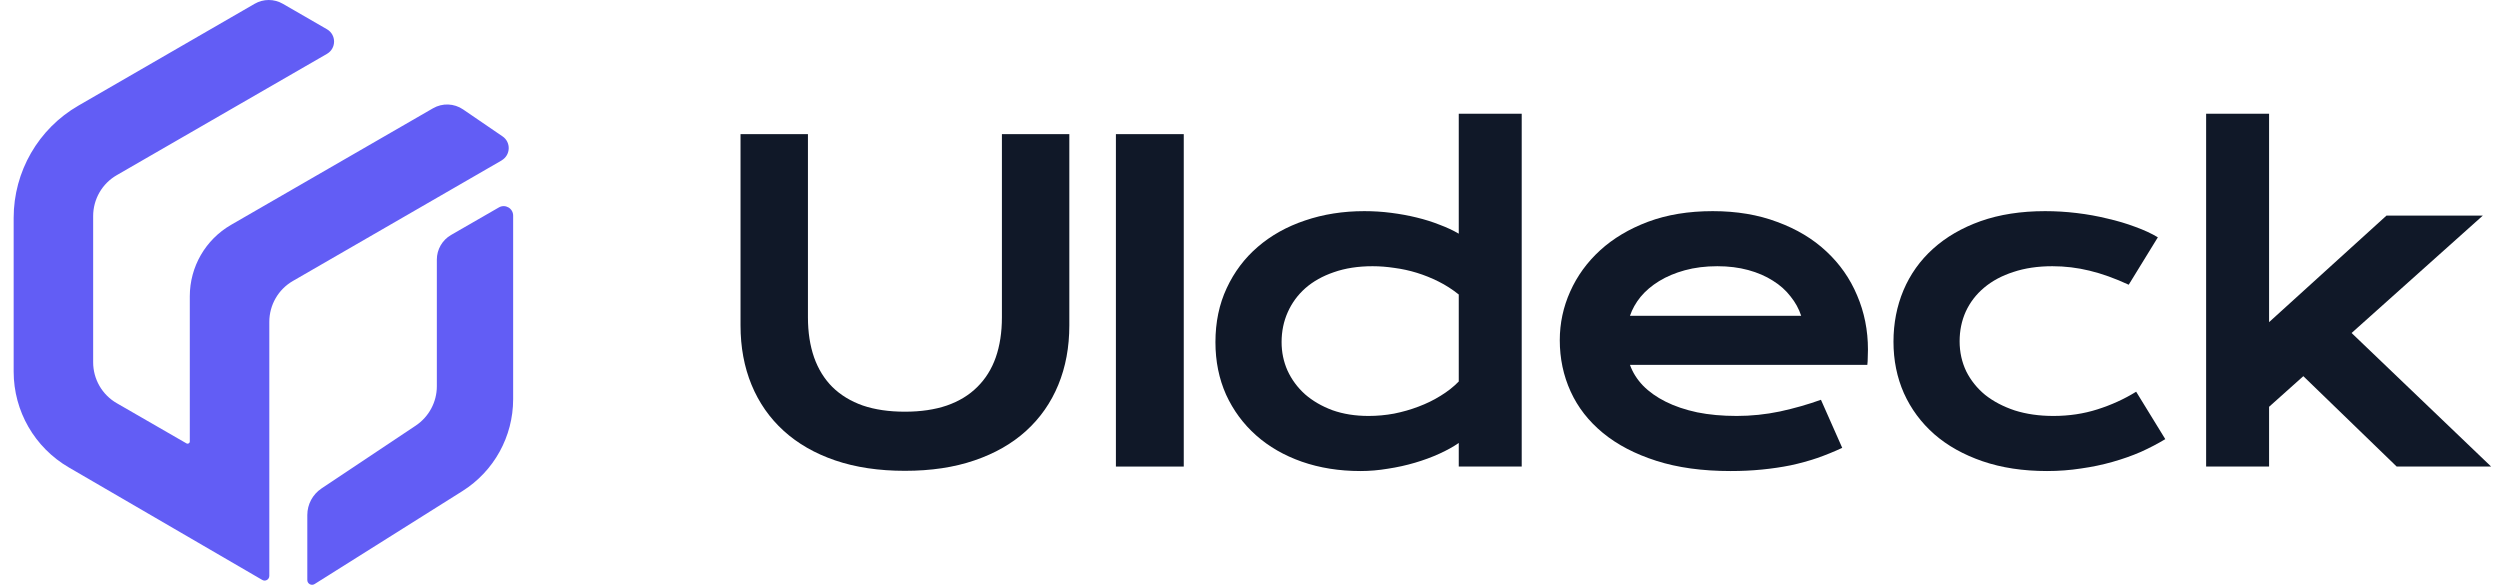
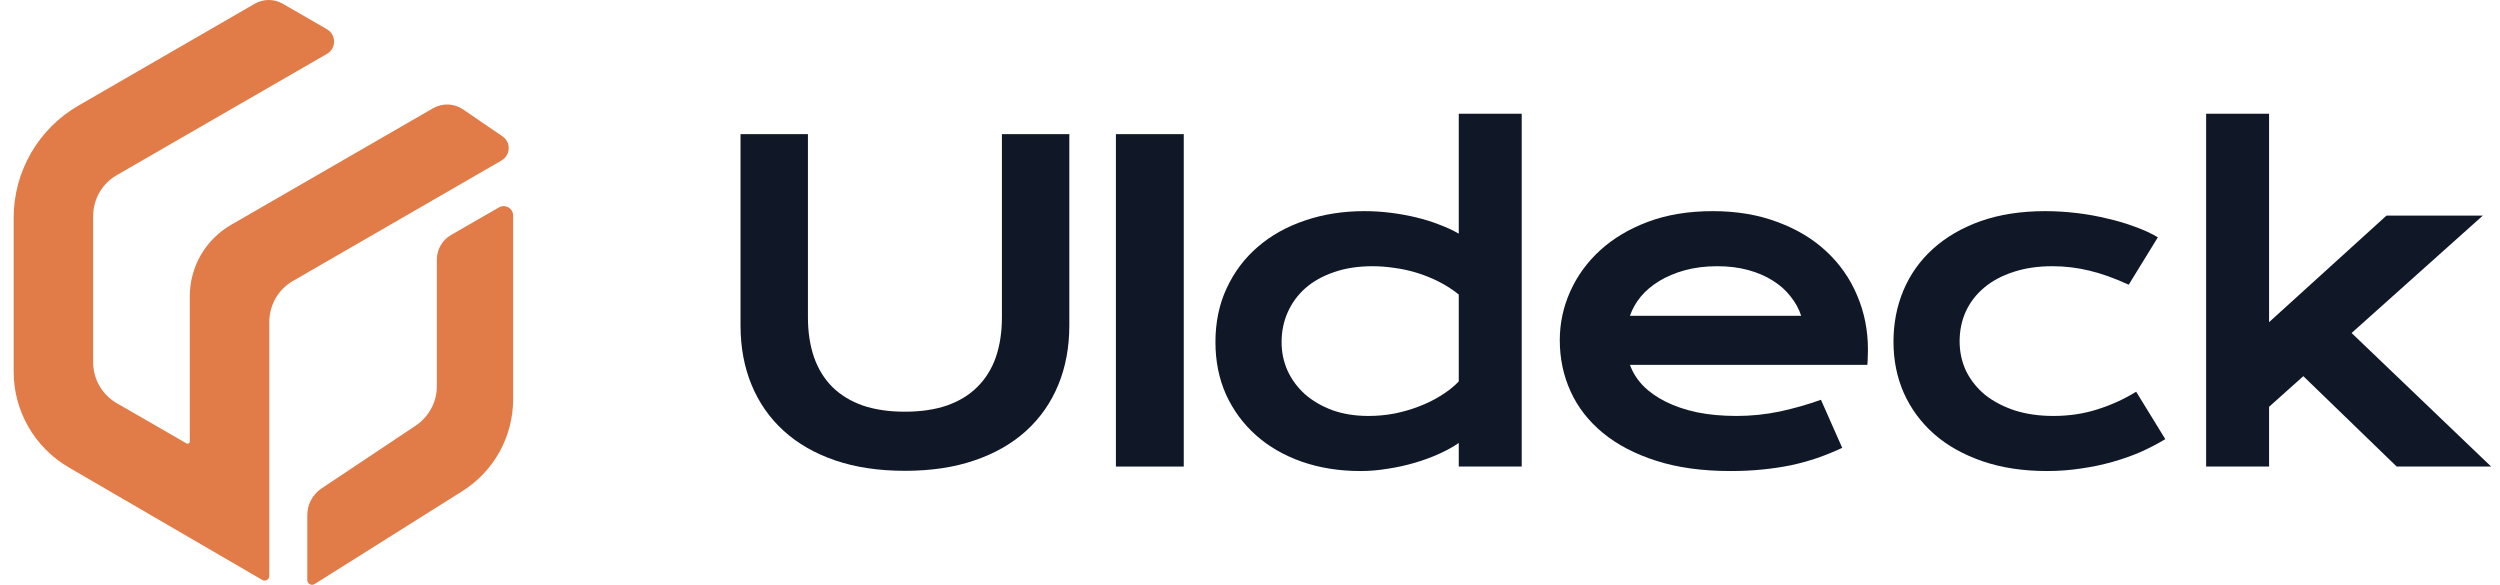
<svg xmlns="http://www.w3.org/2000/svg" width="171" height="40" viewBox="0 0 171 40" fill="none">
-   <path d="M35.099 14.735V27.306C35.099 29.861 33.786 32.234 31.626 33.593L21.518 39.95C21.305 40.086 21.02 39.93 21.02 39.678V35.229C21.02 34.498 21.383 33.819 21.99 33.411L28.438 29.111C29.337 28.509 29.88 27.5 29.88 26.421V17.755C29.88 17.063 30.249 16.422 30.85 16.073L34.129 14.185C34.562 13.939 35.099 14.249 35.099 14.747V14.735Z" fill="#625DF5" />
-   <path d="M34.317 10.971L20.037 19.217C19.035 19.793 18.421 20.86 18.421 22.017V39.388C18.421 39.64 18.149 39.795 17.936 39.666L4.704 31.97C2.369 30.612 0.934 28.122 0.934 25.419V14.903C0.934 11.735 2.622 8.805 5.37 7.221L17.412 0.262C18.013 -0.087 18.75 -0.087 19.352 0.262L22.366 2.002C23.012 2.377 23.012 3.308 22.366 3.683L7.989 11.98C6.987 12.556 6.372 13.623 6.372 14.78V24.779C6.372 25.936 6.987 27.003 7.989 27.579L12.755 30.327C12.859 30.386 12.982 30.314 12.982 30.198V20.265C12.982 18.247 14.055 16.391 15.801 15.382L29.615 7.408C30.262 7.033 31.064 7.065 31.678 7.486L34.375 9.329C34.963 9.73 34.931 10.609 34.31 10.971H34.317Z" fill="#625DF5" />
+   <path d="M35.099 14.735V27.306C35.099 29.861 33.786 32.234 31.626 33.593L21.518 39.95C21.305 40.086 21.02 39.93 21.02 39.678V35.229C21.02 34.498 21.383 33.819 21.99 33.411L28.438 29.111C29.337 28.509 29.88 27.5 29.88 26.421V17.755C29.88 17.063 30.249 16.422 30.85 16.073L34.129 14.185C34.562 13.939 35.099 14.249 35.099 14.747V14.735Z" fill="#E17B47" />
+   <path d="M34.317 10.971L20.037 19.217C19.035 19.793 18.421 20.86 18.421 22.017V39.388C18.421 39.64 18.149 39.795 17.936 39.666L4.704 31.97C2.369 30.612 0.934 28.122 0.934 25.419V14.903C0.934 11.735 2.622 8.805 5.37 7.221L17.412 0.262C18.013 -0.087 18.75 -0.087 19.352 0.262L22.366 2.002C23.012 2.377 23.012 3.308 22.366 3.683L7.989 11.98C6.987 12.556 6.372 13.623 6.372 14.78V24.779C6.372 25.936 6.987 27.003 7.989 27.579L12.755 30.327C12.859 30.386 12.982 30.314 12.982 30.198V20.265C12.982 18.247 14.055 16.391 15.801 15.382L29.615 7.408C30.262 7.033 31.064 7.065 31.678 7.486L34.375 9.329C34.963 9.73 34.931 10.609 34.31 10.971H34.317Z" fill="#E17B47" />
  <path d="M50.652 9.175H55.263V21.701C55.263 22.729 55.404 23.645 55.685 24.45C55.967 25.246 56.384 25.92 56.936 26.473C57.499 27.025 58.192 27.447 59.017 27.738C59.841 28.019 60.801 28.16 61.897 28.16C62.983 28.16 63.939 28.019 64.763 27.738C65.597 27.447 66.29 27.025 66.843 26.473C67.406 25.92 67.828 25.246 68.109 24.45C68.39 23.645 68.531 22.729 68.531 21.701V9.175H73.142V22.254C73.142 23.747 72.89 25.105 72.386 26.327C71.882 27.549 71.149 28.596 70.189 29.469C69.229 30.342 68.051 31.016 66.654 31.491C65.267 31.967 63.682 32.204 61.897 32.204C60.113 32.204 58.522 31.967 57.126 31.491C55.739 31.016 54.565 30.342 53.605 29.469C52.645 28.596 51.913 27.549 51.408 26.327C50.904 25.105 50.652 23.747 50.652 22.254V9.175Z" fill="#101828" />
  <path d="M76.328 9.175H80.969V31.913H76.328V9.175Z" fill="#101828" />
  <path d="M83.136 23.403C83.136 22.035 83.394 20.804 83.907 19.708C84.421 18.602 85.129 17.662 86.031 16.886C86.943 16.1 88.02 15.499 89.261 15.082C90.512 14.655 91.865 14.442 93.32 14.442C93.941 14.442 94.552 14.48 95.153 14.558C95.764 14.636 96.346 14.742 96.898 14.878C97.461 15.014 97.985 15.179 98.47 15.373C98.964 15.557 99.401 15.761 99.779 15.984V7.779H104.085V31.913H99.779V30.299C99.401 30.56 98.954 30.808 98.441 31.04C97.927 31.273 97.374 31.477 96.782 31.651C96.191 31.826 95.575 31.962 94.934 32.059C94.304 32.165 93.679 32.219 93.058 32.219C91.603 32.219 90.265 32.005 89.043 31.579C87.831 31.152 86.788 30.551 85.915 29.775C85.042 28.999 84.359 28.073 83.864 26.996C83.379 25.91 83.136 24.712 83.136 23.403ZM87.661 23.403C87.661 24.091 87.796 24.741 88.068 25.352C88.349 25.963 88.747 26.502 89.261 26.967C89.785 27.423 90.41 27.787 91.138 28.058C91.875 28.32 92.699 28.451 93.611 28.451C94.193 28.451 94.775 28.398 95.356 28.291C95.938 28.174 96.496 28.015 97.029 27.811C97.573 27.607 98.077 27.36 98.542 27.069C99.017 26.778 99.43 26.453 99.779 26.094V20.144C99.342 19.795 98.882 19.499 98.397 19.257C97.912 19.014 97.417 18.816 96.913 18.66C96.409 18.505 95.9 18.394 95.385 18.326C94.871 18.248 94.372 18.209 93.887 18.209C92.898 18.209 92.015 18.345 91.24 18.617C90.473 18.879 89.823 19.242 89.29 19.708C88.766 20.173 88.364 20.721 88.083 21.352C87.801 21.982 87.661 22.666 87.661 23.403Z" fill="#101828" />
  <path d="M106.689 23.272C106.689 22.108 106.927 20.998 107.402 19.941C107.877 18.874 108.561 17.933 109.453 17.118C110.345 16.304 111.436 15.654 112.726 15.169C114.026 14.684 115.5 14.442 117.149 14.442C118.788 14.442 120.262 14.689 121.571 15.184C122.89 15.668 124.005 16.338 124.917 17.191C125.838 18.045 126.541 19.048 127.026 20.203C127.521 21.357 127.768 22.593 127.768 23.912C127.768 24.077 127.763 24.256 127.754 24.45C127.754 24.635 127.744 24.804 127.725 24.959H111.49C111.674 25.474 111.97 25.944 112.377 26.371C112.794 26.797 113.313 27.166 113.934 27.476C114.554 27.787 115.272 28.029 116.087 28.204C116.901 28.369 117.803 28.451 118.792 28.451C119.782 28.451 120.766 28.349 121.746 28.145C122.725 27.932 123.661 27.665 124.553 27.345L126.008 30.633C125.446 30.895 124.873 31.128 124.291 31.331C123.719 31.525 123.118 31.69 122.488 31.826C121.867 31.952 121.212 32.049 120.524 32.117C119.845 32.185 119.127 32.219 118.371 32.219C116.441 32.219 114.748 31.986 113.294 31.52C111.839 31.055 110.622 30.42 109.642 29.615C108.663 28.81 107.925 27.864 107.431 26.778C106.936 25.692 106.689 24.523 106.689 23.272ZM123.2 21.599C123.045 21.124 122.803 20.683 122.473 20.275C122.153 19.858 121.75 19.499 121.266 19.199C120.781 18.888 120.218 18.646 119.578 18.471C118.938 18.297 118.235 18.209 117.469 18.209C116.654 18.209 115.912 18.302 115.243 18.486C114.574 18.67 113.987 18.917 113.483 19.228C112.978 19.538 112.556 19.897 112.217 20.304C111.887 20.712 111.645 21.143 111.49 21.599H123.2Z" fill="#101828" />
  <path d="M129.514 23.374C129.514 22.113 129.742 20.94 130.198 19.853C130.663 18.757 131.337 17.812 132.22 17.017C133.112 16.212 134.198 15.581 135.478 15.125C136.768 14.67 138.238 14.442 139.886 14.442C140.604 14.442 141.327 14.485 142.054 14.573C142.781 14.66 143.48 14.786 144.149 14.951C144.828 15.106 145.463 15.295 146.055 15.518C146.646 15.732 147.16 15.969 147.597 16.231L145.604 19.475C144.663 19.039 143.771 18.719 142.927 18.515C142.093 18.311 141.244 18.209 140.381 18.209C139.392 18.209 138.504 18.34 137.719 18.602C136.933 18.854 136.264 19.213 135.711 19.679C135.168 20.135 134.751 20.678 134.46 21.308C134.179 21.929 134.038 22.608 134.038 23.345C134.038 24.082 134.189 24.766 134.489 25.396C134.8 26.017 135.231 26.555 135.784 27.011C136.346 27.457 137.021 27.811 137.806 28.073C138.601 28.325 139.484 28.451 140.454 28.451C141.521 28.451 142.524 28.301 143.465 28C144.416 27.699 145.298 27.297 146.113 26.793L148.106 30.037C147.592 30.347 147.034 30.638 146.433 30.91C145.831 31.171 145.187 31.399 144.498 31.593C143.819 31.787 143.101 31.938 142.345 32.044C141.598 32.16 140.822 32.219 140.017 32.219C138.378 32.219 136.909 31.996 135.609 31.55C134.31 31.103 133.209 30.488 132.307 29.702C131.405 28.907 130.712 27.971 130.227 26.894C129.752 25.818 129.514 24.644 129.514 23.374Z" fill="#101828" />
  <path d="M150.899 7.779H155.205V22.035L163.235 14.747H169.825L160.849 22.777L170.393 31.913H163.933L157.547 25.73L155.205 27.825V31.913H150.899V7.779Z" fill="#101828" />
</svg>
